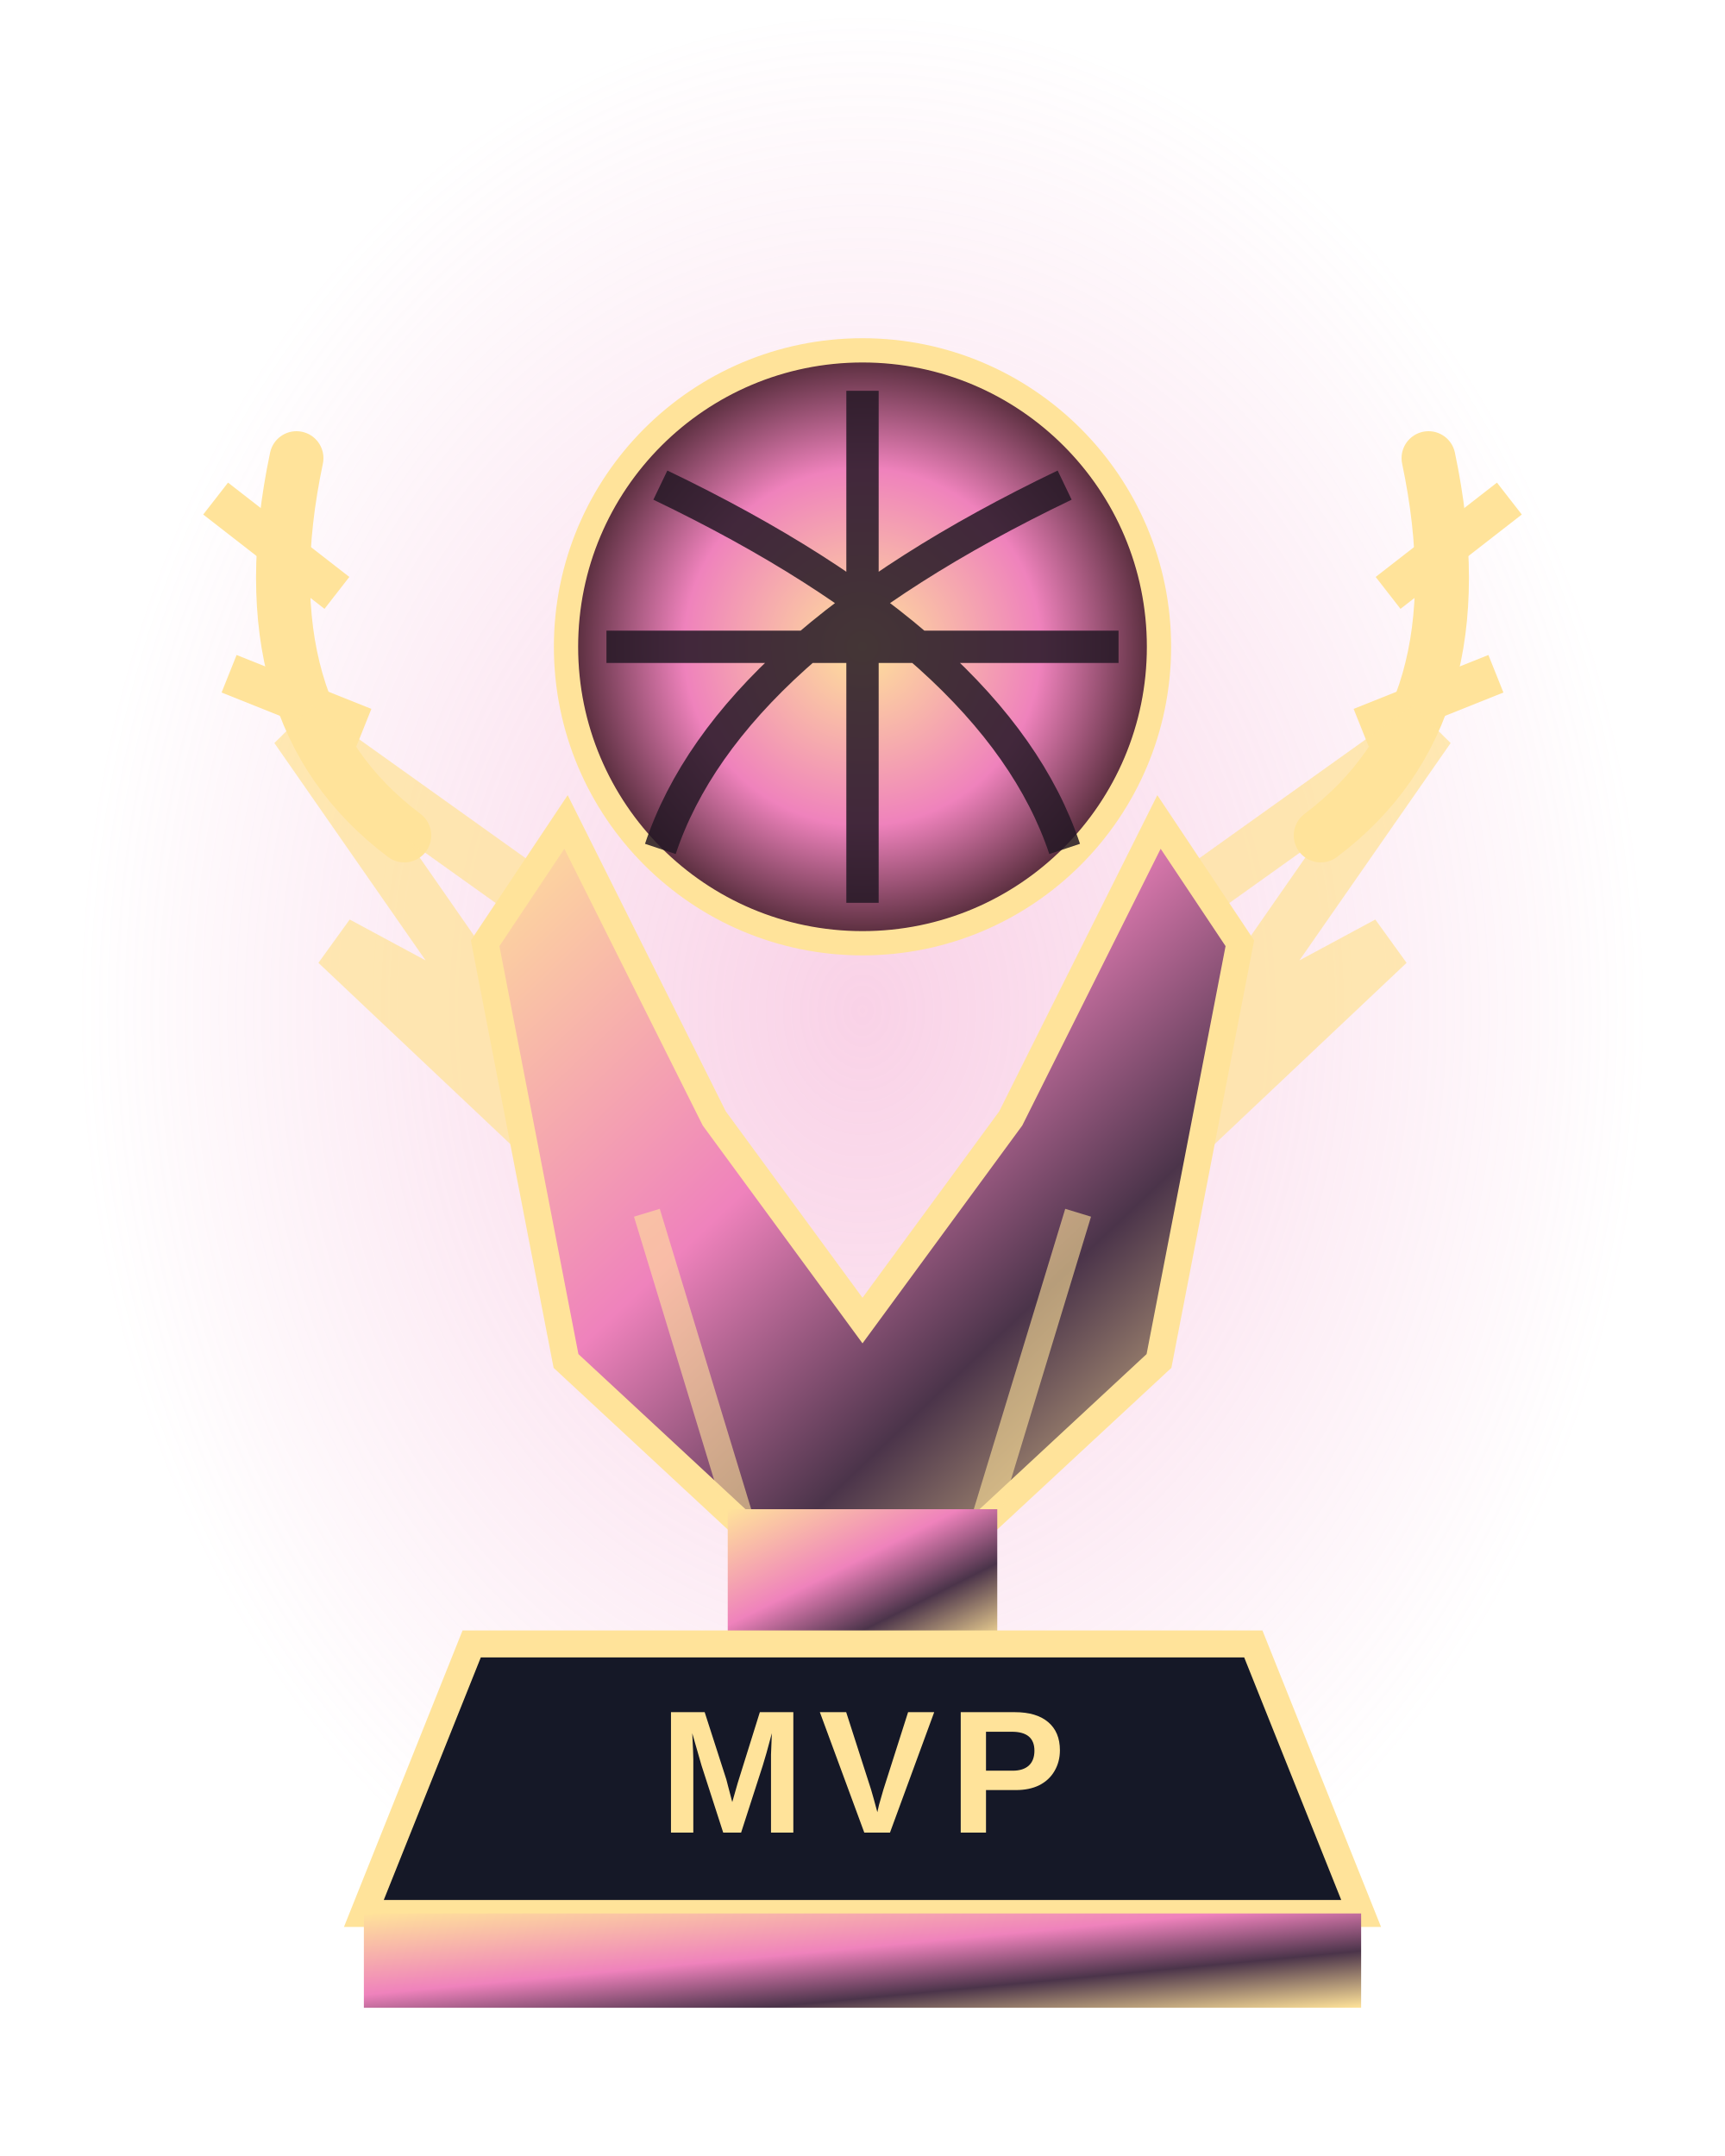
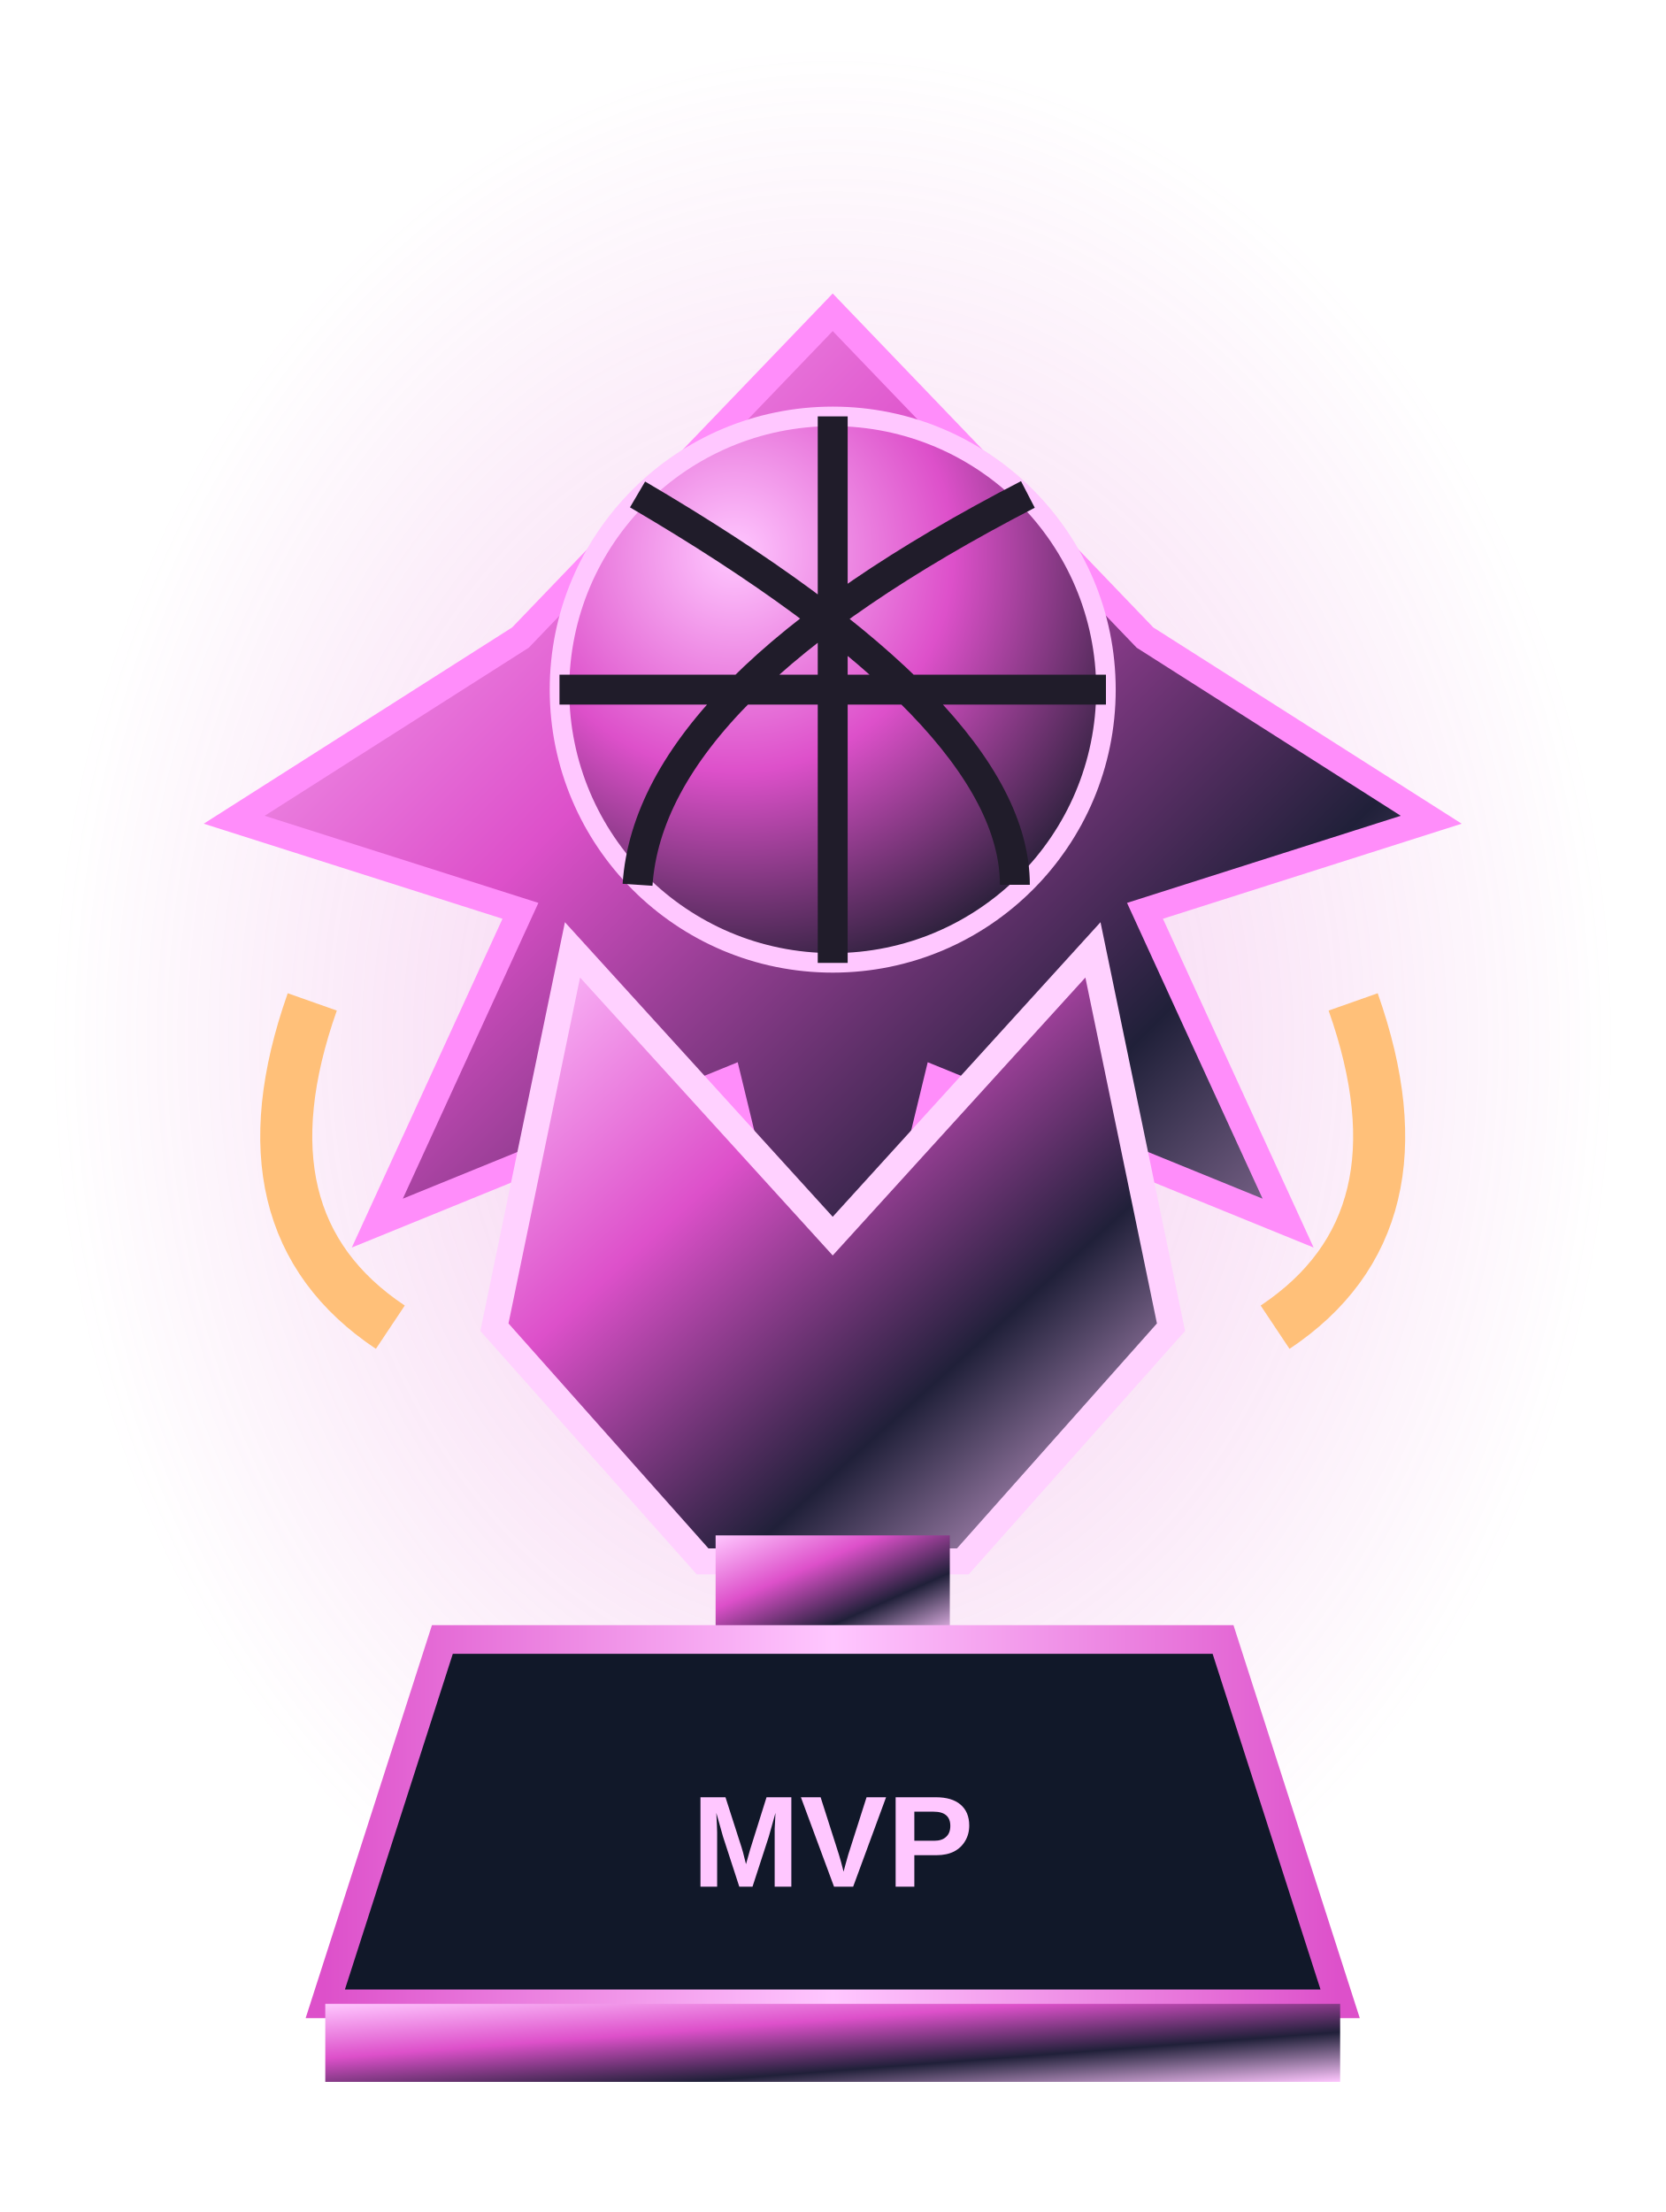
- <svg xmlns="http://www.w3.org/2000/svg" viewBox="0 0 128 160" role="img" aria-label="Trofeo mvp">
+ <svg xmlns="http://www.w3.org/2000/svg" viewBox="0 0 128 170">
  <defs>
    <linearGradient id="metal" x1="0" y1="0" x2="1" y2="1">
-       <stop stop-color="#ffe39a" />
-       <stop offset=".43" stop-color="#ef82bc" />
-       <stop offset=".7" stop-color="#4b344a" />
-       <stop offset="1" stop-color="#ffe39a" />
+       <stop stop-color="#ffc7ff" />
+       <stop offset=".35" stop-color="#dd50ca" />
+       <stop offset=".68" stop-color="#202039" />
+       <stop offset="1" stop-color="#ffc7ff" />
    </linearGradient>
-     <radialGradient id="ball">
-       <stop stop-color="#ffe39a" />
-       <stop offset=".6" stop-color="#ef82bc" />
-       <stop offset="1" stop-color="#4b2632" />
+     <linearGradient id="shine" x1="0" y1="0" x2="1" y2="0">
+       <stop stop-color="#dd50ca" />
+       <stop offset=".5" stop-color="#ffc7ff" />
+       <stop offset="1" stop-color="#dd50ca" />
+     </linearGradient>
+     <radialGradient id="ball" cx=".32" cy=".25" r=".8">
+       <stop stop-color="#ffc7ff" />
+       <stop offset=".5" stop-color="#dd50ca" />
+       <stop offset="1" stop-color="#292039" />
    </radialGradient>
-     <radialGradient id="halo">
-       <stop stop-color="#ef82bc" stop-opacity=".36" />
-       <stop offset="1" stop-color="#ef82bc" stop-opacity="0" />
+     <radialGradient id="glow">
+       <stop stop-color="#dd50ca" stop-opacity=".3" />
+       <stop offset="1" stop-color="#dd50ca" stop-opacity="0" />
    </radialGradient>
  </defs>
-   <ellipse cx="64" cy="75" rx="59" ry="74" fill="url(#halo)" />
-   <path d="M30 62 Q18 53 22 34 M98 62 Q110 53 106 34" fill="none" stroke="#ffe39a" stroke-width="4" stroke-linecap="round" />
-   <path d="M27 54 17 50M25 44 16 37M101 54 111 50M103 44 112 37" stroke="#ffe39a" stroke-width="3" />
-   <path d="M43 87 25 70 38 77 22 54 43 69M85 87 103 70 90 77 106 54 85 69" fill="none" stroke="#ffe39a" stroke-width="4" opacity=".75" />
-   <path d="M42 61 36 70 42 101 56 114h16l14-13 6-31-6-9-11 22-11 15-11-15z" fill="url(#metal)" stroke="#ffe39a" stroke-width="2" />
-   <path d="M48 90 55 113M80 90 73 113" stroke="#ffe39a" stroke-width="2" opacity=".6" />
-   <circle cx="64" cy="48" r="22" fill="url(#ball)" stroke="#ffe39a" stroke-width="1.8" />
-   <path d="M45 48h38M64 29v38M49 36q25 12 30 27M79 36Q54 48 49 63" stroke="#231825" stroke-width="2.4" fill="none" opacity=".85" />
-   <path d="M54 112h20v10H54z" fill="url(#metal)" />
-   <path d="M35 122h58l8 20H27z" fill="#151827" stroke="#ffe39a" stroke-width="2" />
-   <path d="M27 142h74v7H27z" fill="url(#metal)" />
-   <text x="64" y="136" text-anchor="middle" font-family="Arial,sans-serif" font-size="13" font-weight="900" letter-spacing="1" fill="#ffe39a">MVP</text>
+   <ellipse cx="64" cy="80" rx="60" ry="76" fill="url(#glow)" />
+   <path d="M40 49 18 63l22 7-11 24 27-11 8 33 8-33 27 11-11-24 22-7-22-14-24-25Z" fill="url(#metal)" stroke="#ff8dfa" stroke-width="2" />
+   <path d="M44 73 38 102l16 18h20l16-18-6-29-20 22Z" fill="url(#metal)" stroke="#ffd1ff" stroke-width="2" />
+   <path d="M30 102Q18 94 24 77M98 102q12-8 6-25" fill="none" stroke="#ffc079" stroke-width="4" />
+   <circle cx="64" cy="53" r="21" fill="url(#ball)" stroke="#ffc7ff" stroke-width="1.5" />
+   <g fill="none" stroke="#201c2a" stroke-width="2.3">
+     <path d="M43 49h42M64 28v42M49 34q29 17 29 30M79 34Q50 49 49 64" transform="translate(0 4)" />
+   </g>
+   <path d="M55 118h18v8H55Z" fill="url(#metal)" />
+   <path d="M34 126h60l9 28H25Z" fill="#111829" stroke="url(#shine)" stroke-width="2.2" />
+   <path d="M25 154h78v6H25Z" fill="url(#metal)" />
+   <text x="64" y="145" text-anchor="middle" font-family="Arial,Helvetica,sans-serif" font-size="10" font-weight="900" fill="#ffc7ff">MVP</text>
</svg>
